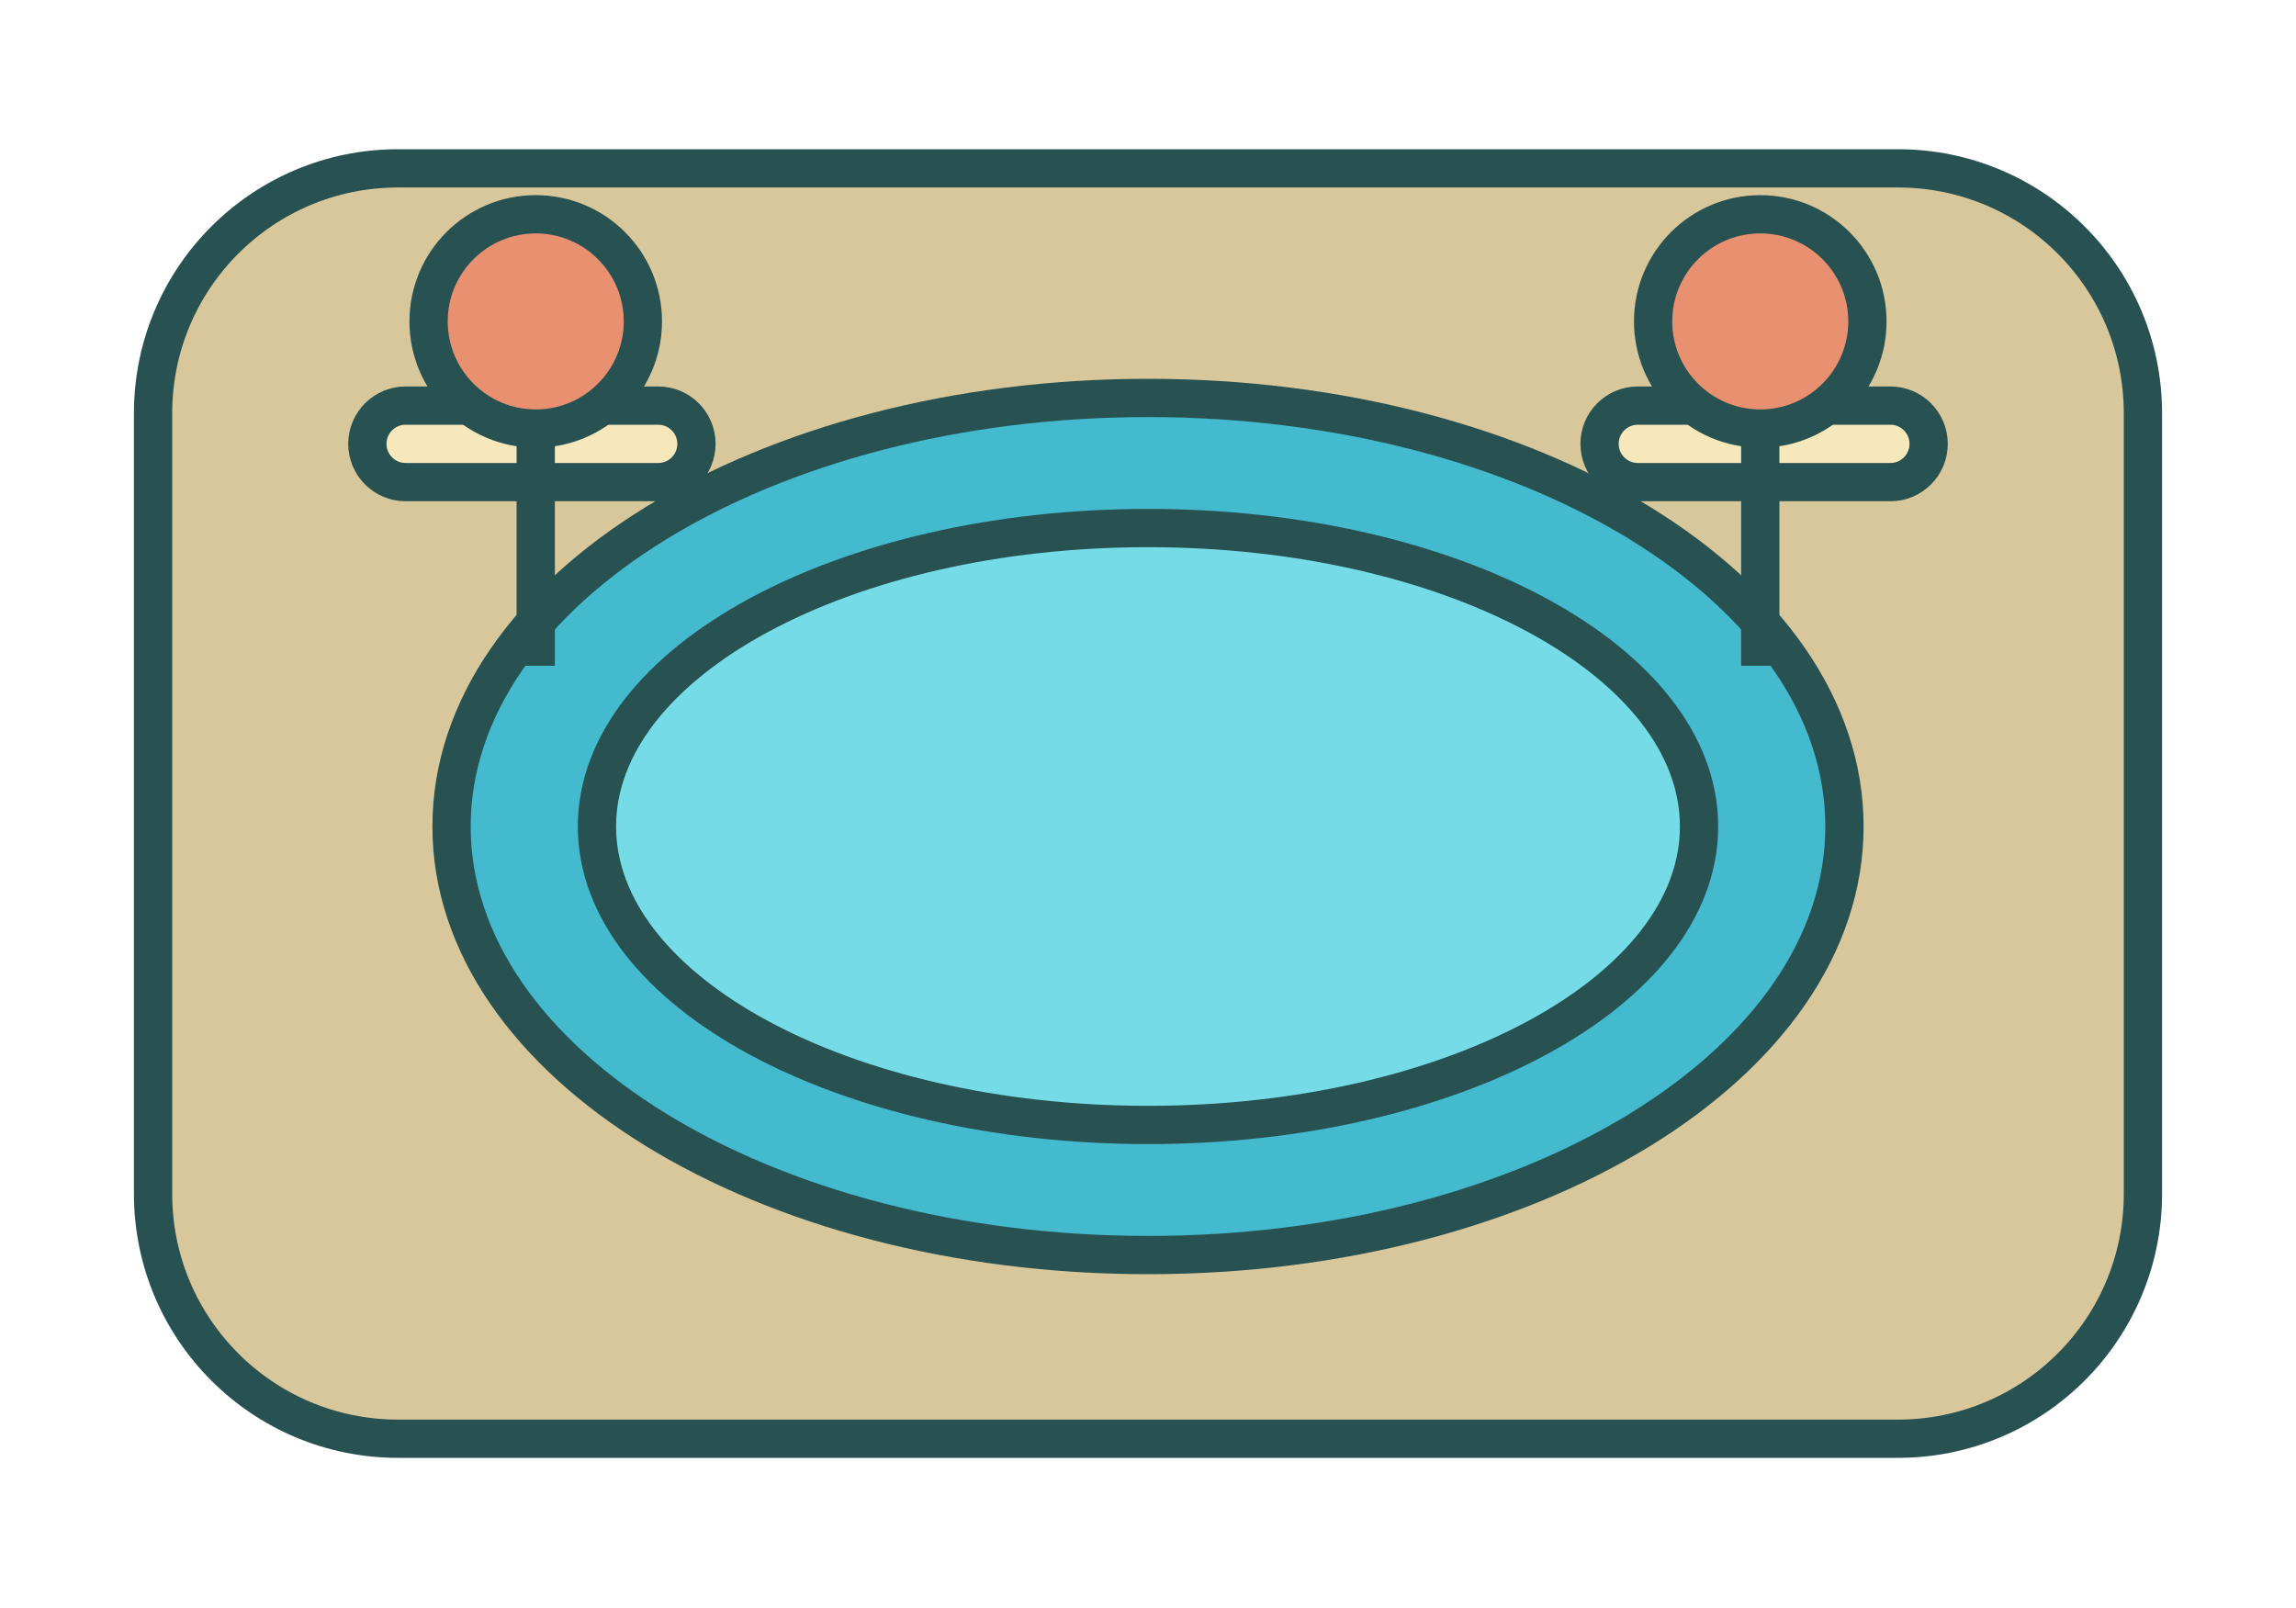
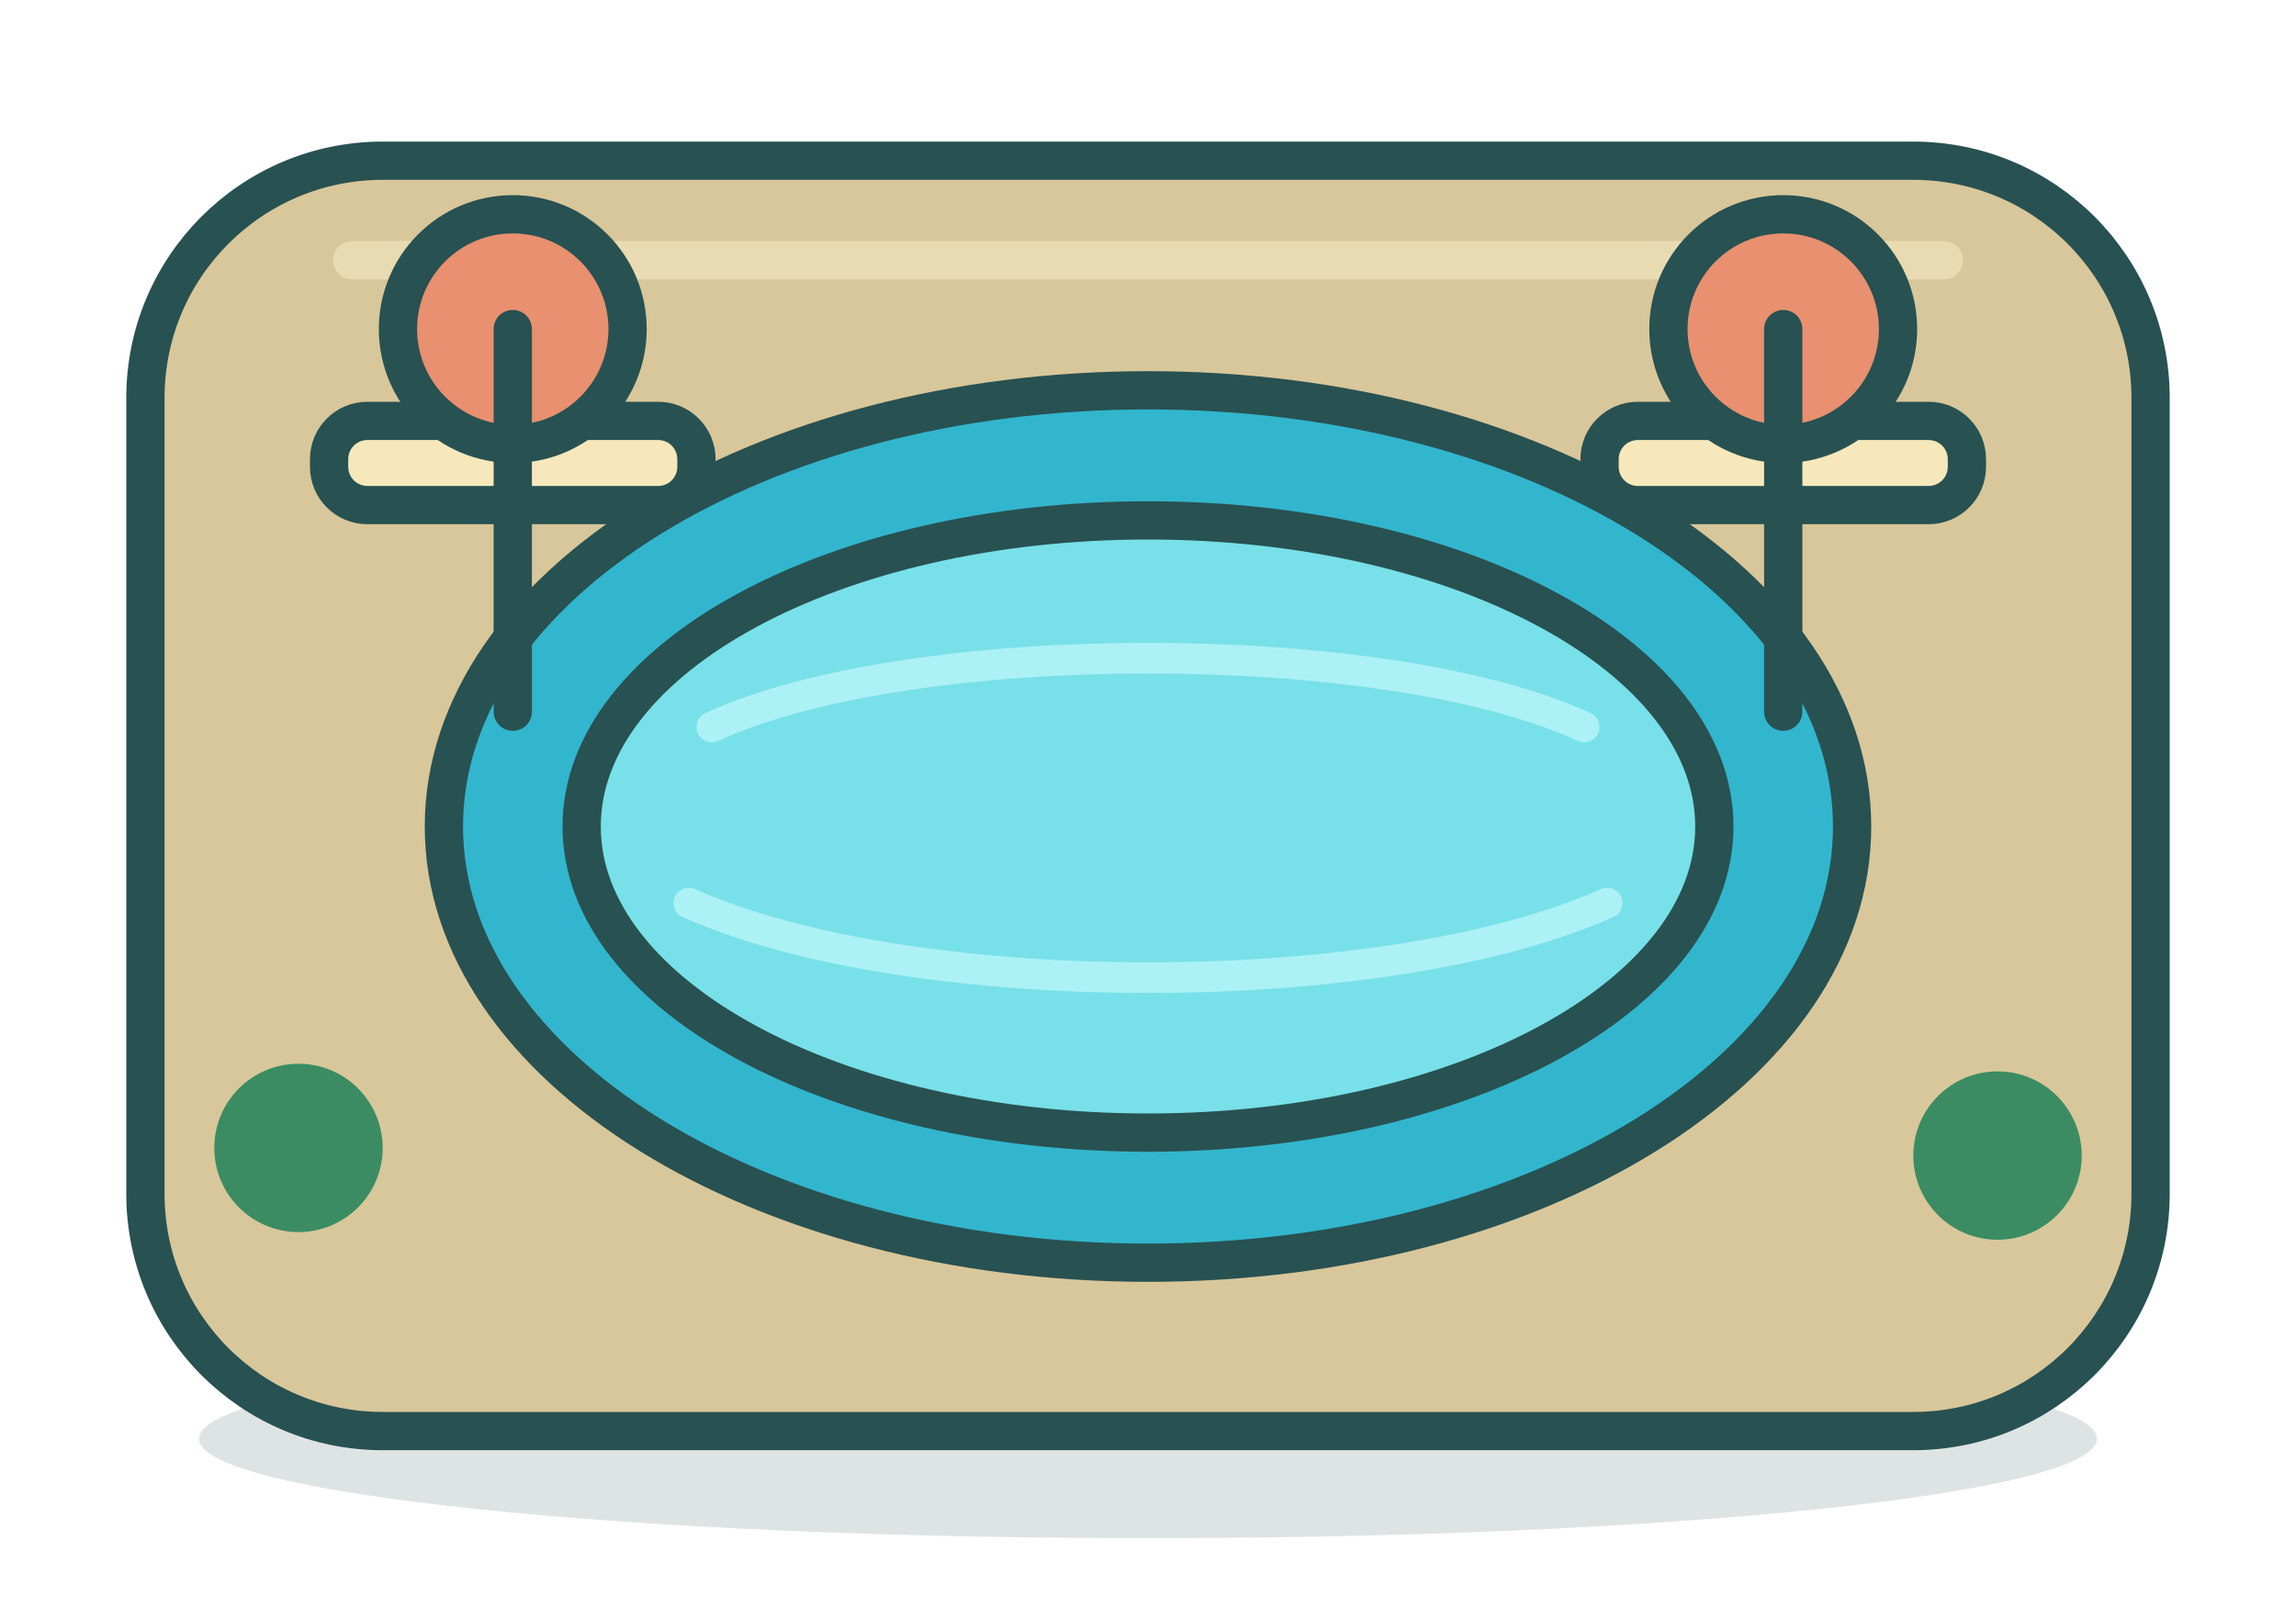
<svg xmlns="http://www.w3.org/2000/svg" viewBox="0 0 300 210">
-   <g stroke="#285152" stroke-width="5" stroke-linejoin="round">
-     <rect x="20" y="22" width="260" height="166" rx="32" fill="#d8c79a" />
-     <ellipse cx="150" cy="108" rx="91" ry="56" fill="#43bacd" />
-     <ellipse cx="150" cy="108" rx="72" ry="39" fill="#75dce7" />
-     <rect x="48" y="53" width="43" height="10" rx="5" fill="#f6e8ba" />
-     <rect x="209" y="53" width="43" height="10" rx="5" fill="#f6e8ba" />
-     <path d="M70 53v34M230 53v34" />
-     <circle cx="70" cy="42" r="14" fill="#e8906f" />
-     <circle cx="230" cy="42" r="14" fill="#e8906f" />
+   <g stroke="#285152" stroke-width="5" stroke-linejoin="round" stroke-linecap="round">
+     <ellipse cx="150" cy="188" rx="124" ry="13" fill="#244746" opacity=".15" stroke="none" />
+     <rect x="19" y="21" width="262" height="166" rx="31" fill="#d8c79a" />
+     <path d="M46 34h208" stroke="#eee0b6" opacity=".8" />
+     <ellipse cx="150" cy="108" rx="92" ry="57" fill="#32b6cd" />
+     <ellipse cx="150" cy="108" rx="74" ry="40" fill="#78e0e8" />
+     <path d="M93 95c26-12 88-12 114 0M90 118c29 13 91 13 120 0" fill="none" stroke="#d7ffff" stroke-width="4" opacity=".55" />
+     <g fill="#f6e8ba">
+       <rect x="43" y="55" width="48" height="11" rx="5" />
+       <rect x="209" y="55" width="48" height="11" rx="5" />
+     </g>
+     <path d="M67 66v27M233 66v27" />
+     <circle cx="67" cy="43" r="15" fill="#e8906f" />
+     <circle cx="233" cy="43" r="15" fill="#e8906f" />
+     <path d="M67 43v23M233 43v23" />
+     <circle cx="39" cy="150" r="11" fill="#3b8c63" stroke="none" />
+     <circle cx="261" cy="151" r="11" fill="#3b8c63" stroke="none" />
  </g>
</svg>
